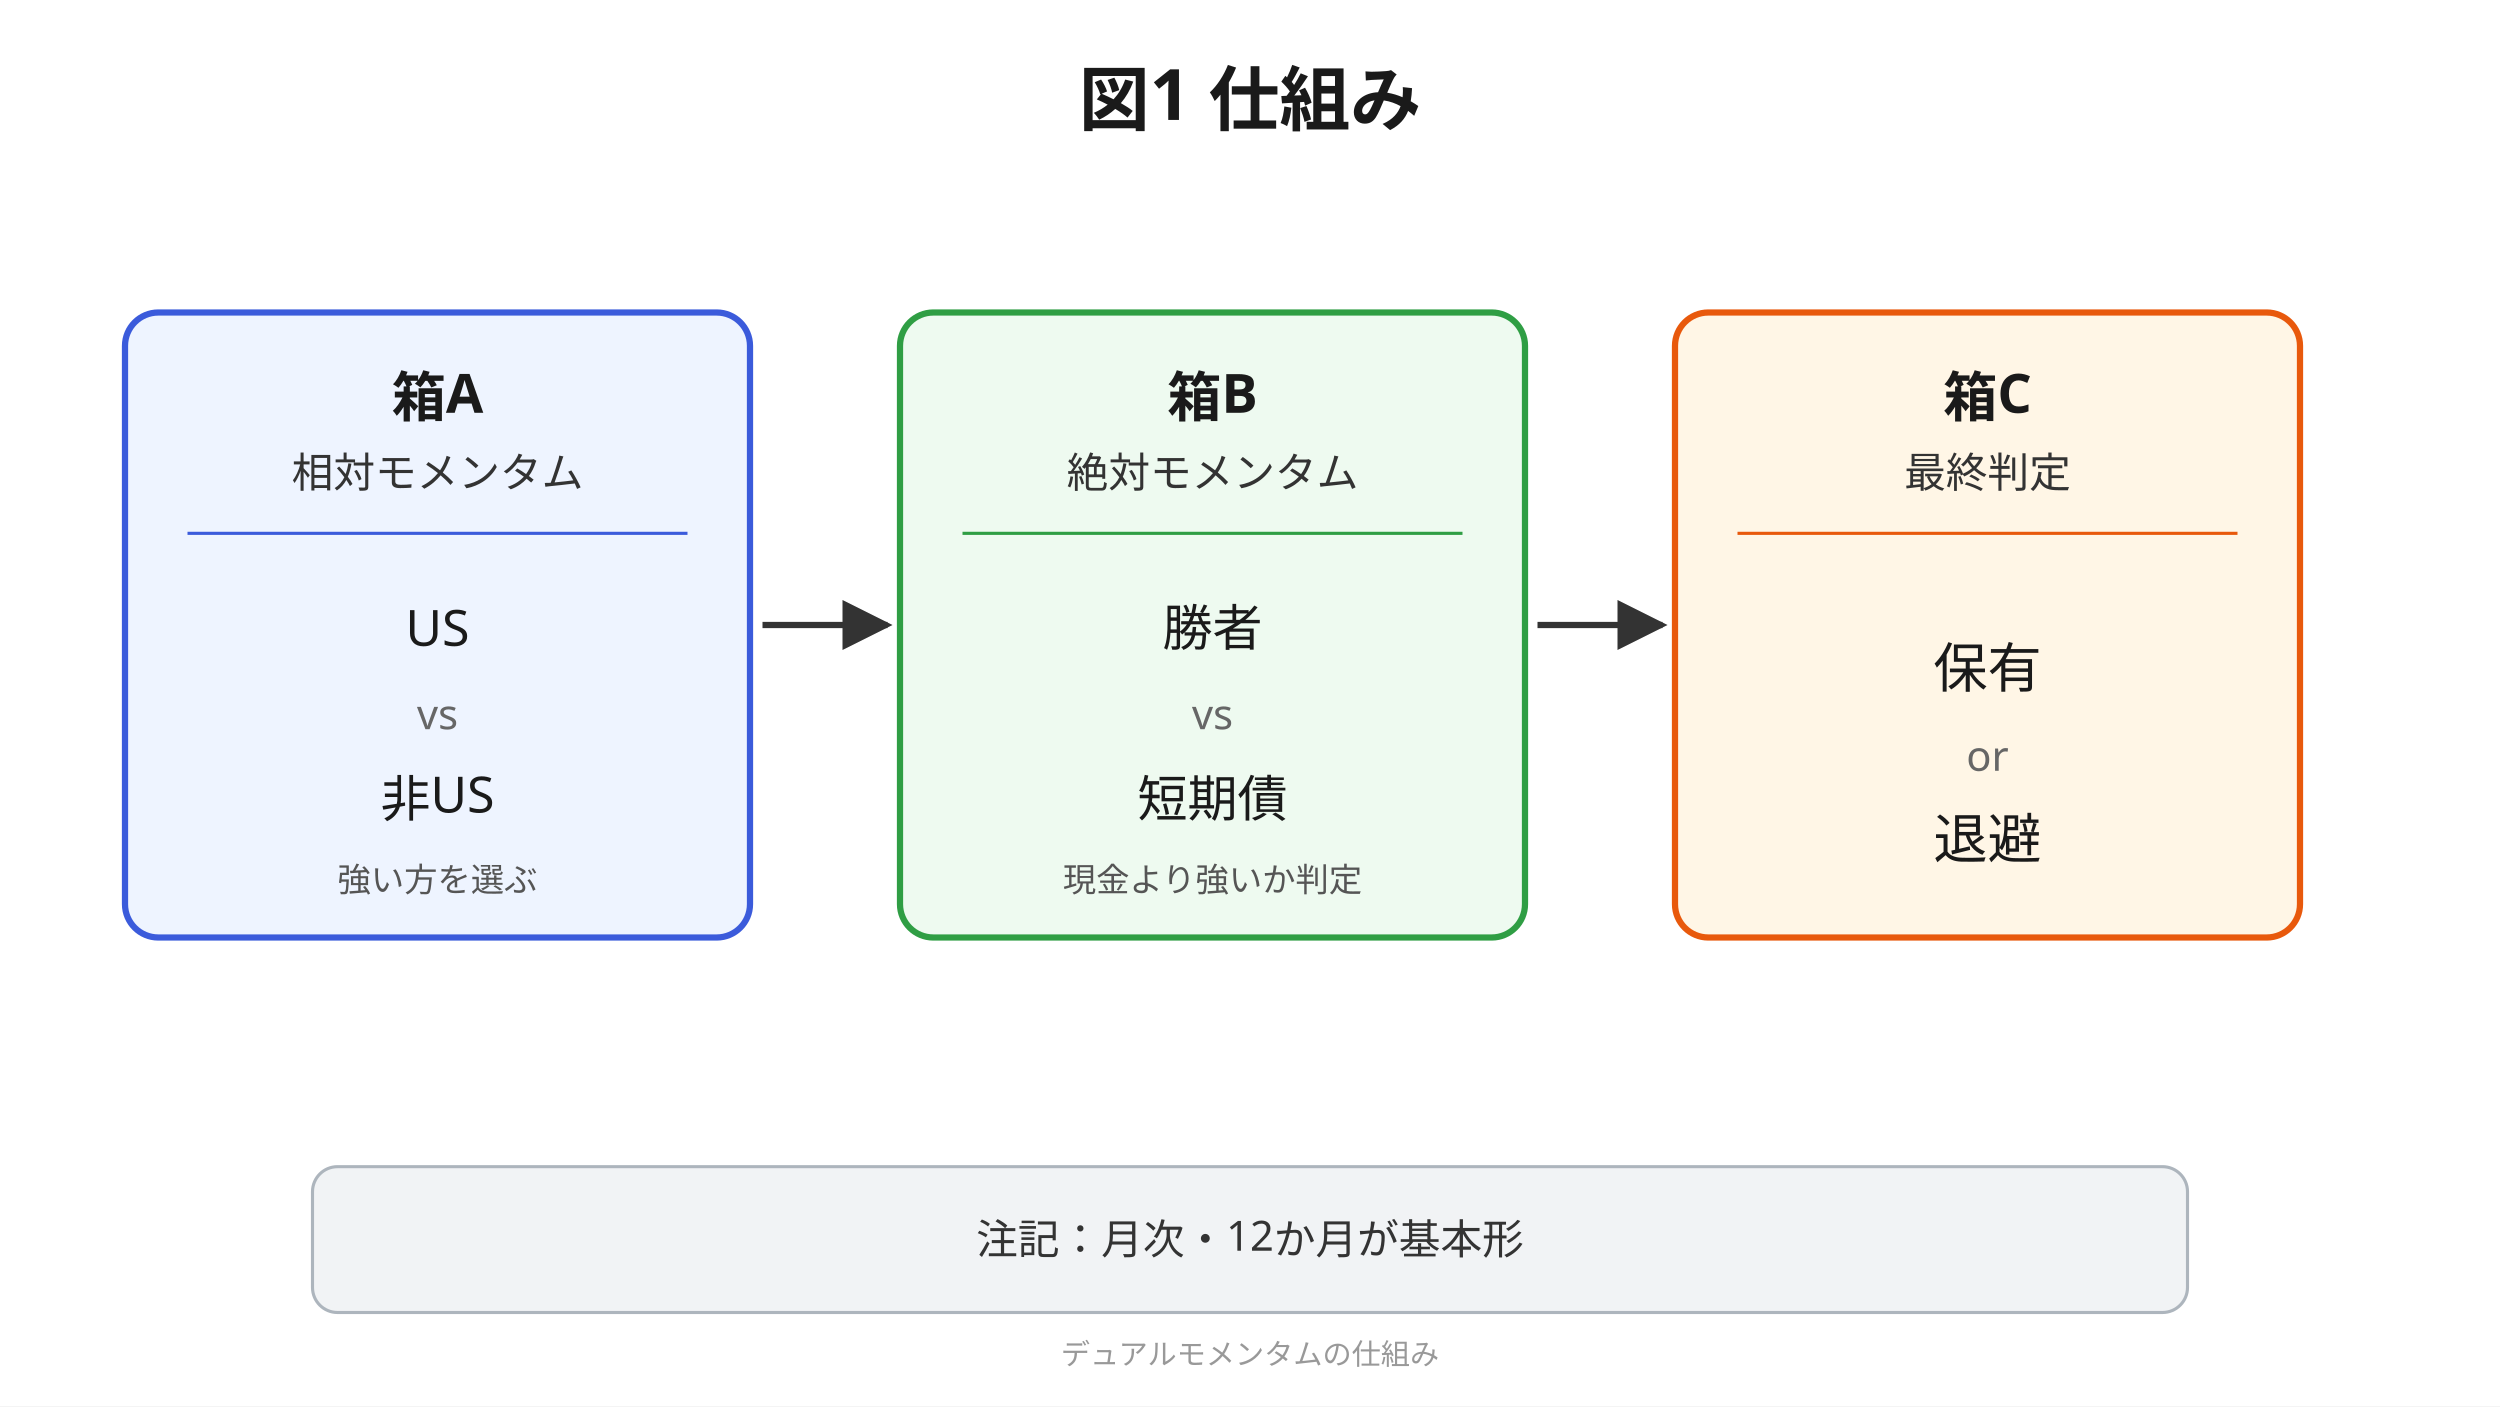
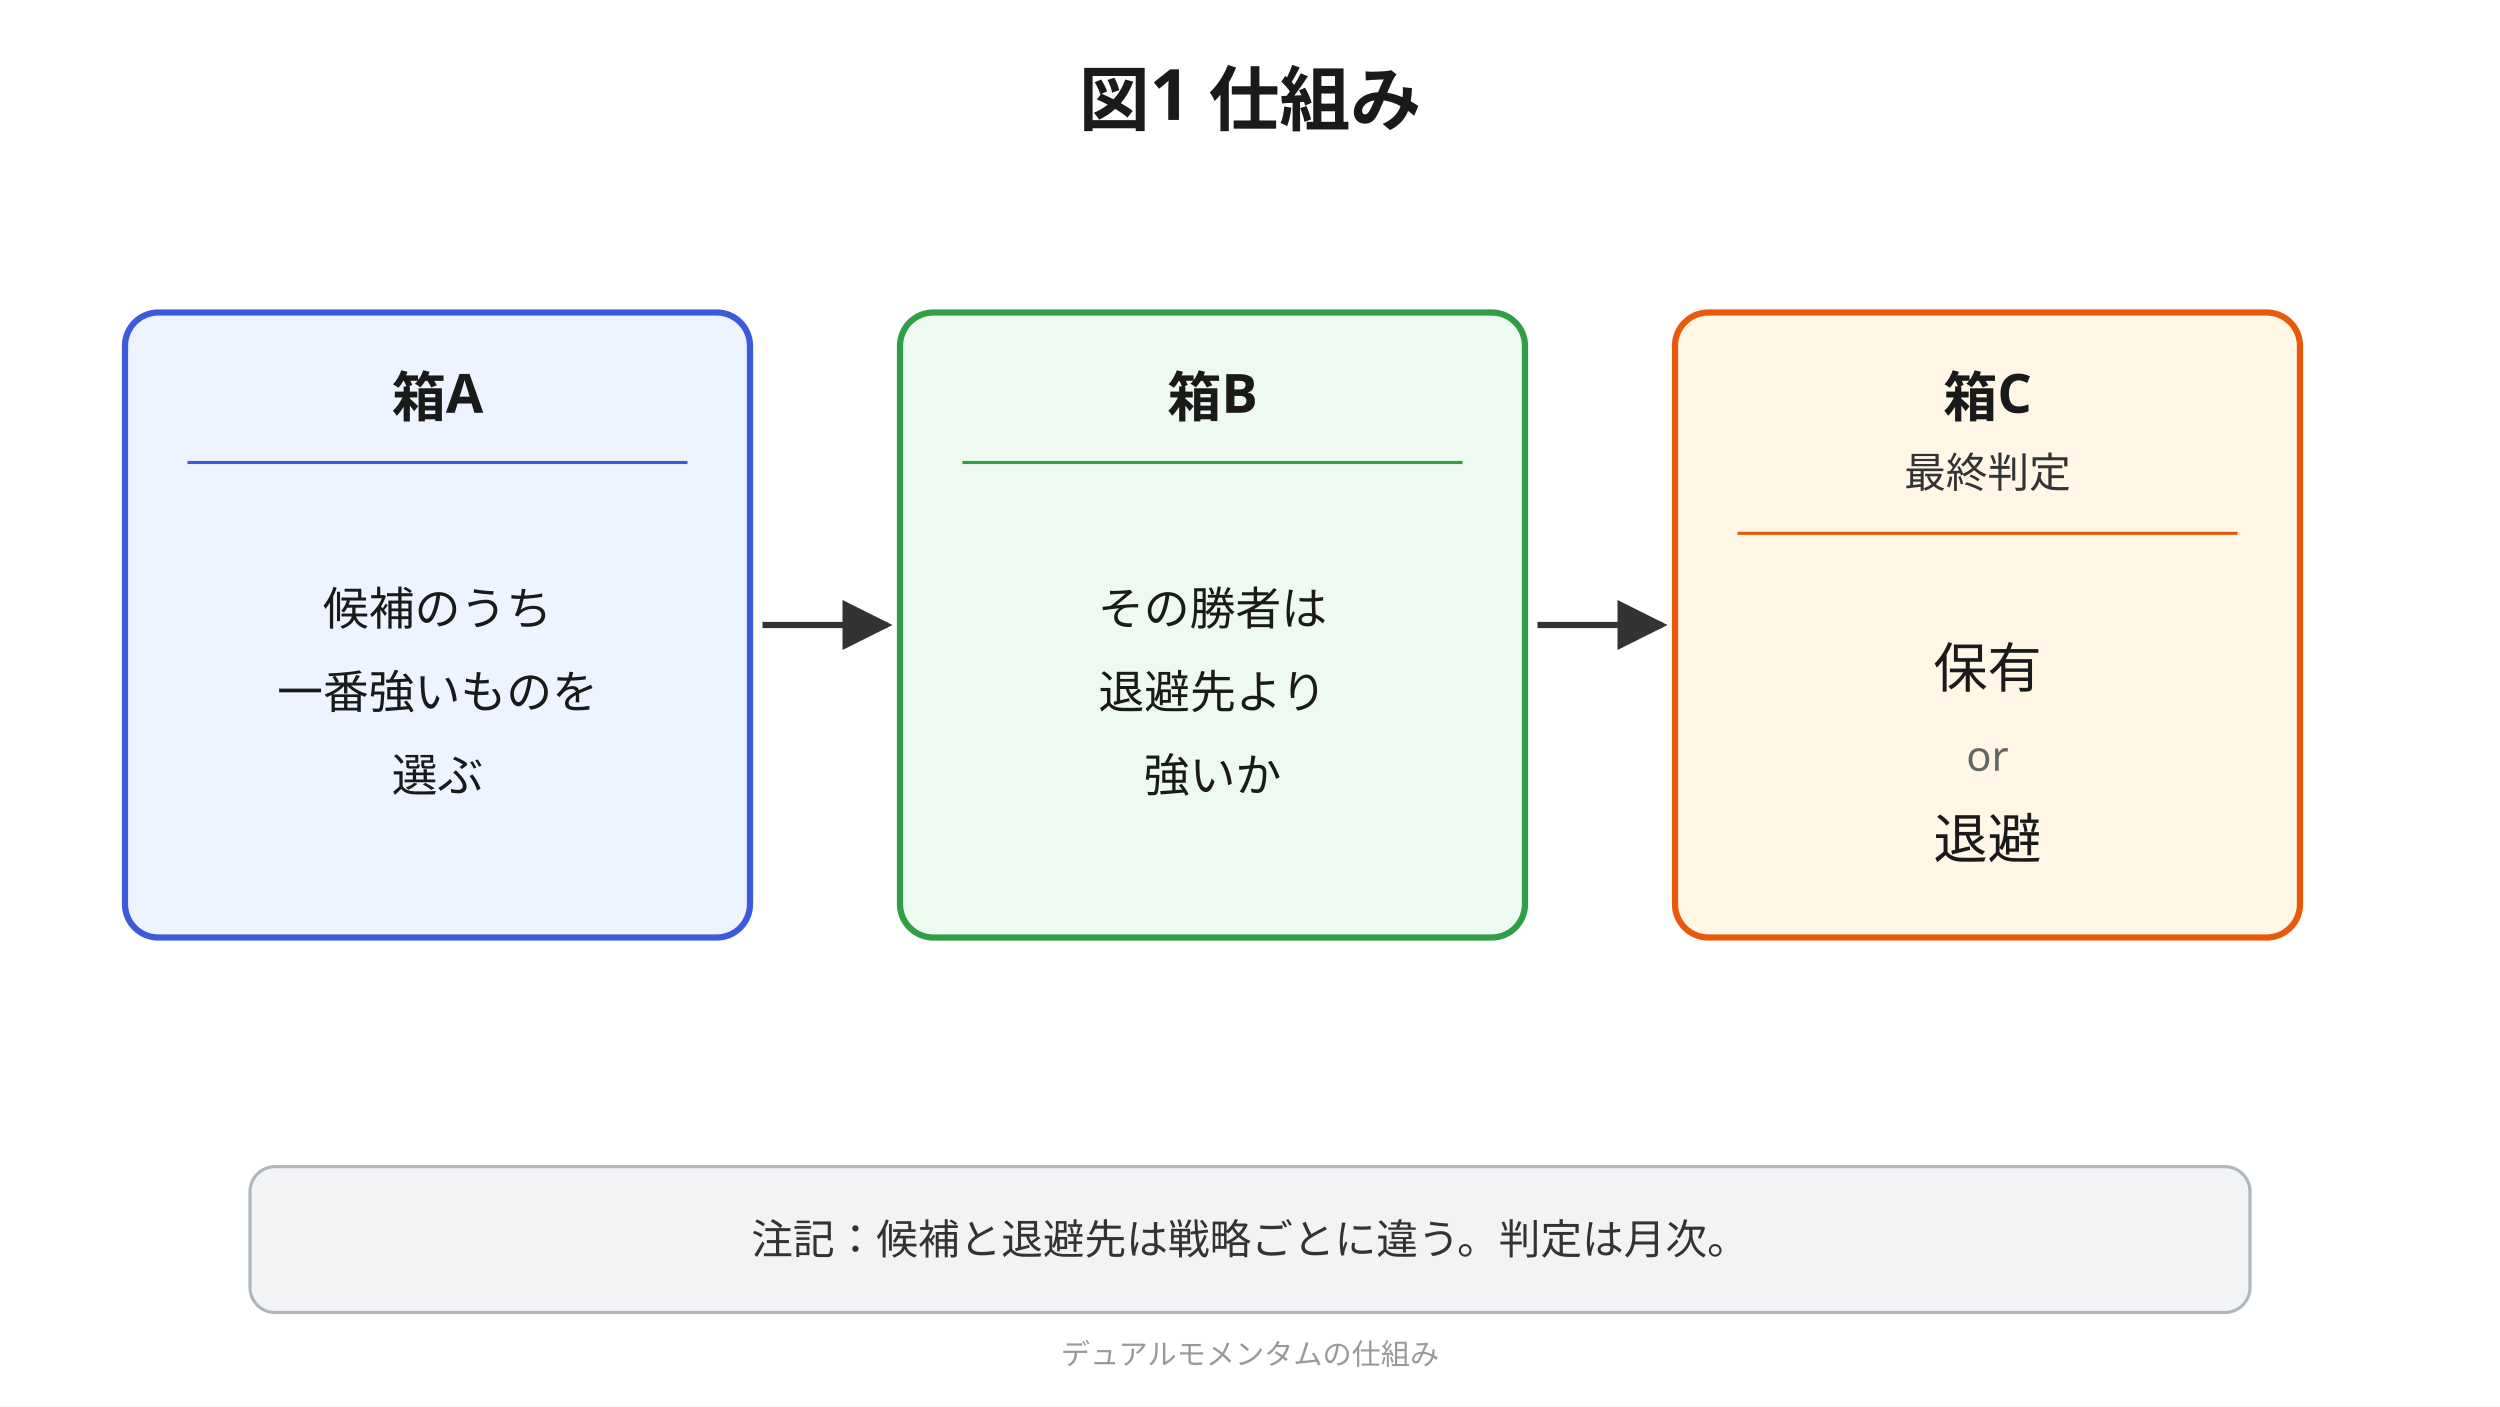
<svg xmlns="http://www.w3.org/2000/svg" width="1200" height="675" viewBox="0 0 1200 675">
  <defs>
    <marker id="arrow" viewBox="0 0 10 10" refX="9" refY="5" markerWidth="8" markerHeight="8" orient="auto-start-reverse">
      <path d="M0,0 L10,5 L0,10 z" fill="#333333" />
    </marker>
  </defs>
  <rect x="0" y="0" width="1200" height="675" fill="#ffffff" />
  <text x="600" y="60" font-family="IPAexGothic, sans-serif" font-size="34" font-weight="bold" fill="#1a1a1a" text-anchor="middle">図1 仕組み</text>
  <g>
    <rect x="60" y="150" width="300" height="300" rx="16" fill="#eef4ff" stroke="#3b5bdb" stroke-width="3" />
    <text x="210" y="200" font-family="IPAexGothic, sans-serif" font-size="26" font-weight="bold" fill="#1a1a1a" text-anchor="middle">箱A</text>
-     <text x="210" y="234" font-family="IPAexGothic, sans-serif" font-size="20" fill="#333333" text-anchor="middle">相対モメンタム</text>
-     <line x1="90" y1="256" x2="330" y2="256" stroke="#3b5bdb" stroke-width="1.5" />
-     <text x="210" y="310" font-family="IPAexGothic, sans-serif" font-size="24" fill="#1a1a1a" text-anchor="middle">US</text>
-     <text x="210" y="350" font-family="IPAexGothic, sans-serif" font-size="20" fill="#666666" text-anchor="middle">vs</text>
-     <text x="210" y="392" font-family="IPAexGothic, sans-serif" font-size="24" fill="#1a1a1a" text-anchor="middle">非US</text>
-     <text x="210" y="428" font-family="IPAexGothic, sans-serif" font-size="16" fill="#555555" text-anchor="middle">強い方を選ぶ</text>
+     <line x1="90" y1="222" x2="330" y2="222" stroke="#3b5bdb" stroke-width="1.5" />
+     <text x="210" y="300" font-family="IPAexGothic, sans-serif" font-size="22" fill="#1a1a1a" text-anchor="middle">候補のうち</text>
+     <text x="210" y="340" font-family="IPAexGothic, sans-serif" font-size="22" fill="#1a1a1a" text-anchor="middle">一番強いものを</text>
+     <text x="210" y="380" font-family="IPAexGothic, sans-serif" font-size="22" fill="#1a1a1a" text-anchor="middle">選ぶ</text>
  </g>
  <path d="M366 300 L426 300" stroke="#333333" stroke-width="3" marker-end="url(#arrow)" />
  <g>
    <rect x="432" y="150" width="300" height="300" rx="16" fill="#eefaf0" stroke="#2f9e44" stroke-width="3" />
    <text x="582" y="200" font-family="IPAexGothic, sans-serif" font-size="26" font-weight="bold" fill="#1a1a1a" text-anchor="middle">箱B</text>
-     <text x="582" y="234" font-family="IPAexGothic, sans-serif" font-size="20" fill="#333333" text-anchor="middle">絶対モメンタム</text>
-     <line x1="462" y1="256" x2="702" y2="256" stroke="#2f9e44" stroke-width="1.5" />
-     <text x="582" y="310" font-family="IPAexGothic, sans-serif" font-size="24" fill="#1a1a1a" text-anchor="middle">勝者</text>
-     <text x="582" y="350" font-family="IPAexGothic, sans-serif" font-size="20" fill="#666666" text-anchor="middle">vs</text>
-     <text x="582" y="392" font-family="IPAexGothic, sans-serif" font-size="24" fill="#1a1a1a" text-anchor="middle">短期債</text>
-     <text x="582" y="428" font-family="IPAexGothic, sans-serif" font-size="16" fill="#555555" text-anchor="middle">現金より強いか判定</text>
+     <line x1="462" y1="222" x2="702" y2="222" stroke="#2f9e44" stroke-width="1.5" />
+     <text x="582" y="300" font-family="IPAexGothic, sans-serif" font-size="22" fill="#1a1a1a" text-anchor="middle">その勝者は</text>
+     <text x="582" y="340" font-family="IPAexGothic, sans-serif" font-size="22" fill="#1a1a1a" text-anchor="middle">退避先より</text>
+     <text x="582" y="380" font-family="IPAexGothic, sans-serif" font-size="22" fill="#1a1a1a" text-anchor="middle">強いか</text>
  </g>
  <path d="M738 300 L798 300" stroke="#333333" stroke-width="3" marker-end="url(#arrow)" />
  <g>
    <rect x="804" y="150" width="300" height="300" rx="16" fill="#fff6e6" stroke="#e8590c" stroke-width="3" />
    <text x="954" y="200" font-family="IPAexGothic, sans-serif" font-size="26" font-weight="bold" fill="#1a1a1a" text-anchor="middle">箱C</text>
    <text x="954" y="234" font-family="IPAexGothic, sans-serif" font-size="20" fill="#333333" text-anchor="middle">最終判定</text>
    <line x1="834" y1="256" x2="1074" y2="256" stroke="#e8590c" stroke-width="1.5" />
    <text x="954" y="330" font-family="IPAexGothic, sans-serif" font-size="26" fill="#1a1a1a" text-anchor="middle">保有</text>
    <text x="954" y="370" font-family="IPAexGothic, sans-serif" font-size="20" fill="#666666" text-anchor="middle">or</text>
    <text x="954" y="412" font-family="IPAexGothic, sans-serif" font-size="26" fill="#1a1a1a" text-anchor="middle">退避</text>
  </g>
-   <rect x="150" y="560" width="900" height="70" rx="12" fill="#f1f3f5" stroke="#adb5bd" stroke-width="1.5" />
-   <text x="600" y="602" font-family="IPAexGothic, sans-serif" font-size="20" fill="#333333" text-anchor="middle">注記：月次・12か月が基本形</text>
+   <rect x="120" y="560" width="960" height="70" rx="12" fill="#f1f3f5" stroke="#adb5bd" stroke-width="1.5" />
+   <text x="600" y="602" font-family="IPAexGothic, sans-serif" font-size="20" fill="#333333" text-anchor="middle">注記：候補と退避先は戦略ごとに違う。判定は月次。</text>
  <text x="600" y="655" font-family="IPAexGothic, sans-serif" font-size="14" fill="#999999" text-anchor="middle">デュアルモメンタムの仕組み</text>
</svg>
